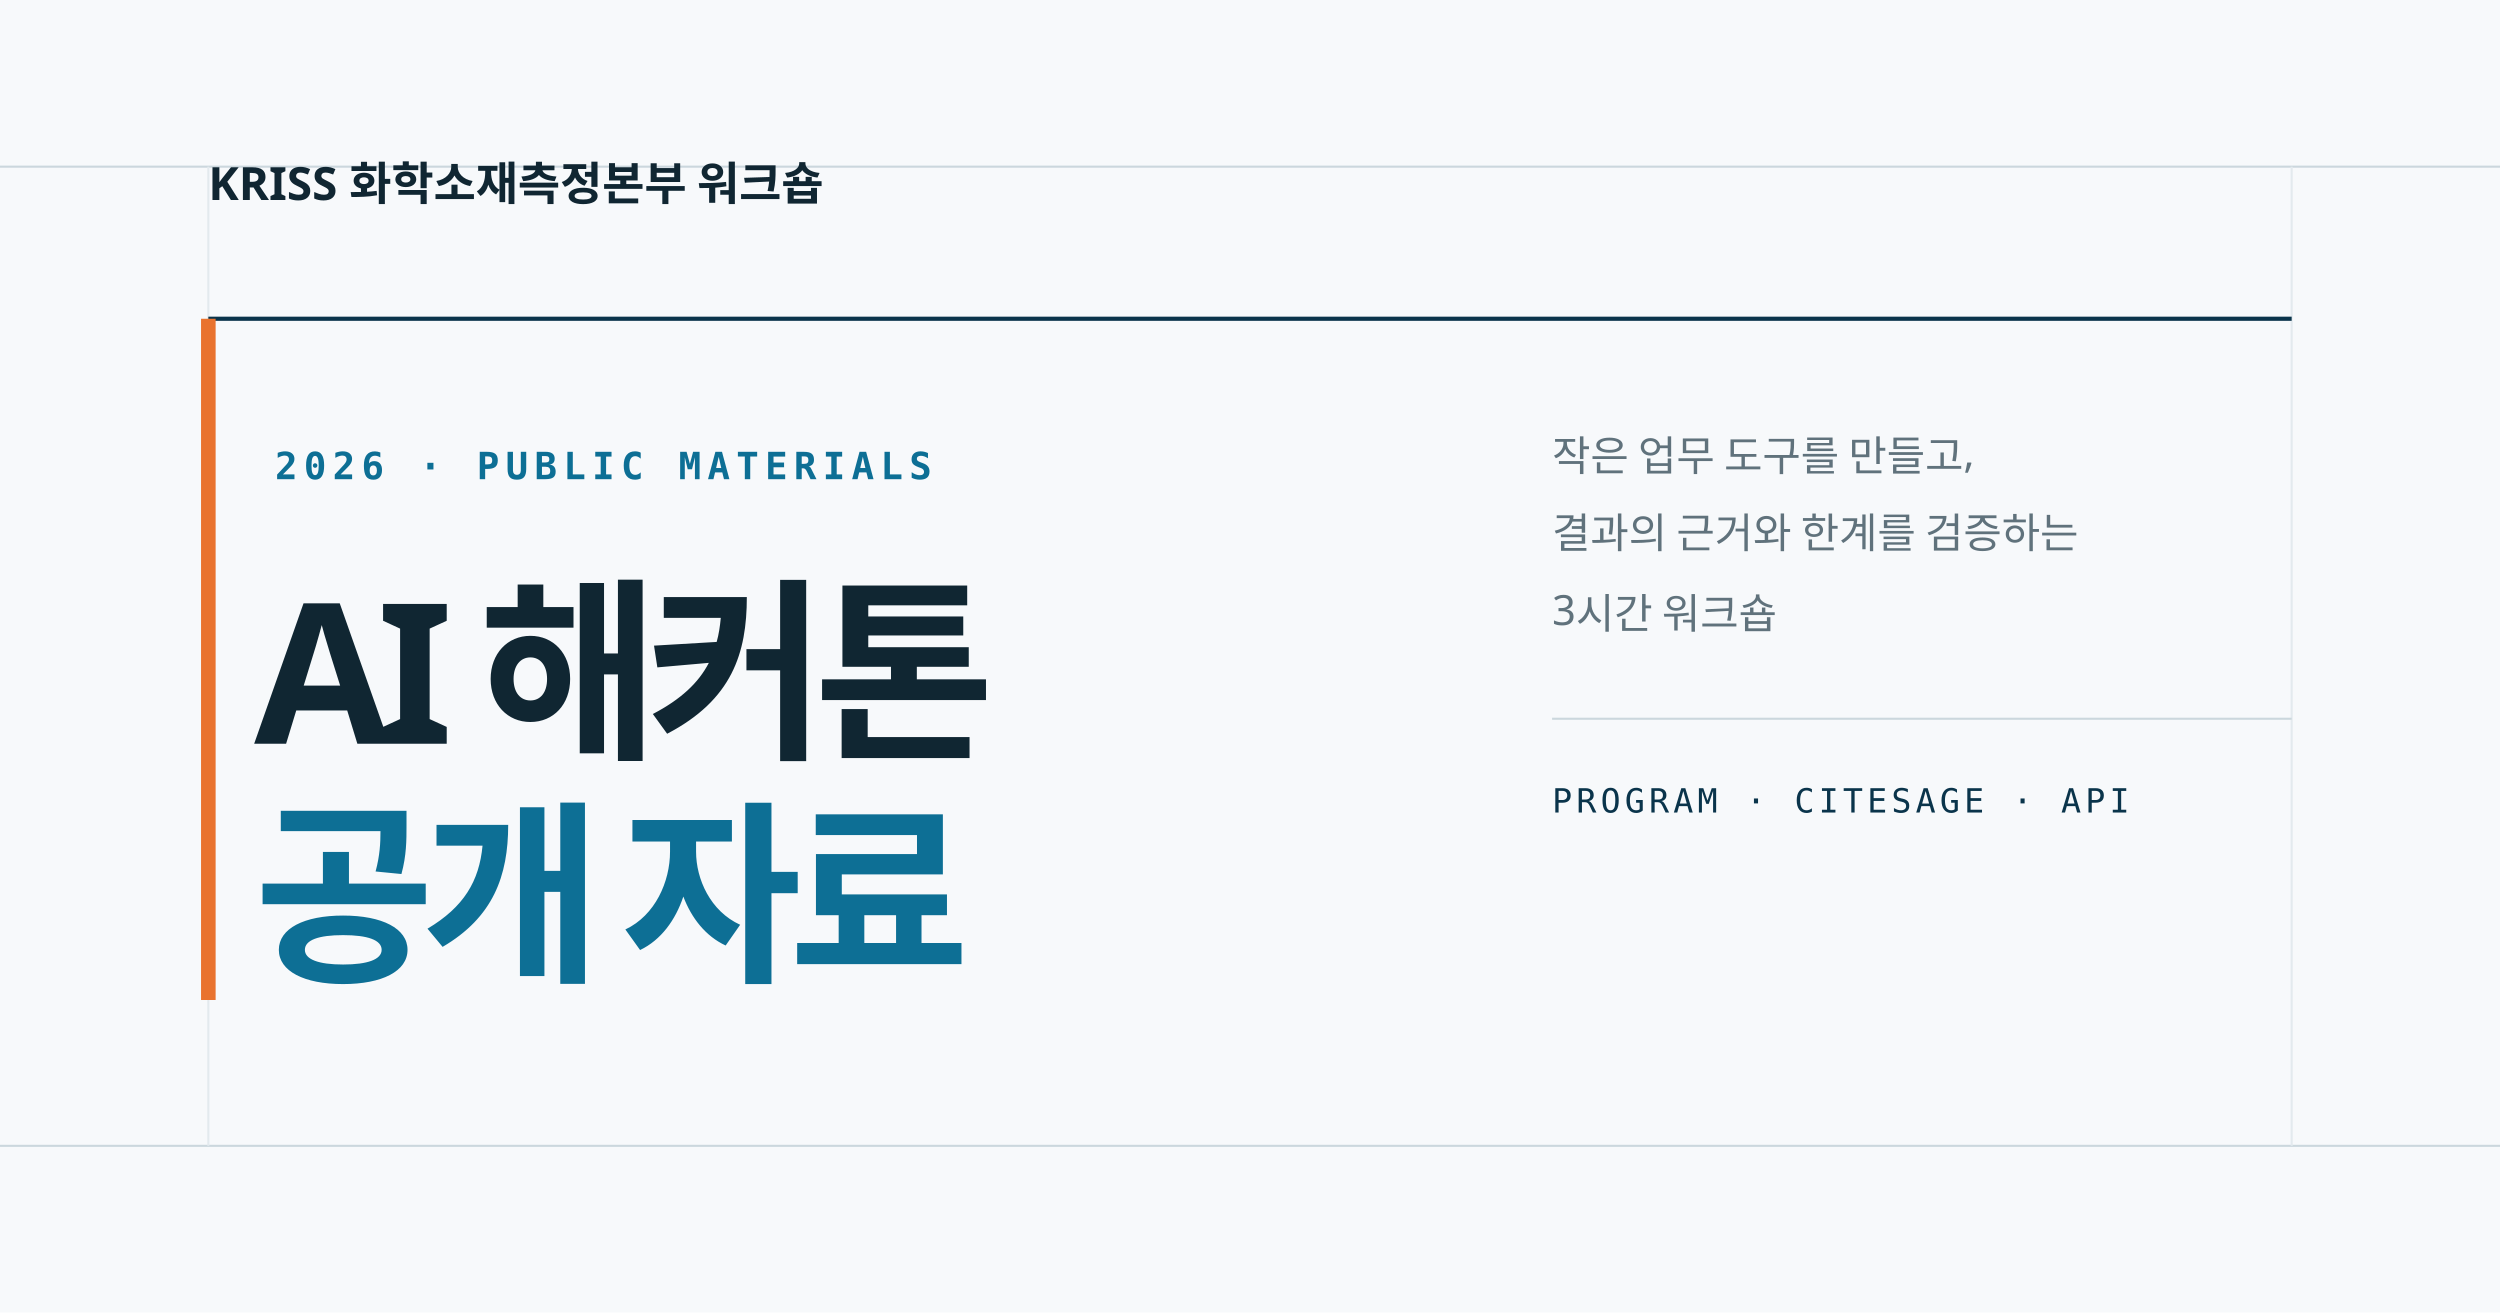
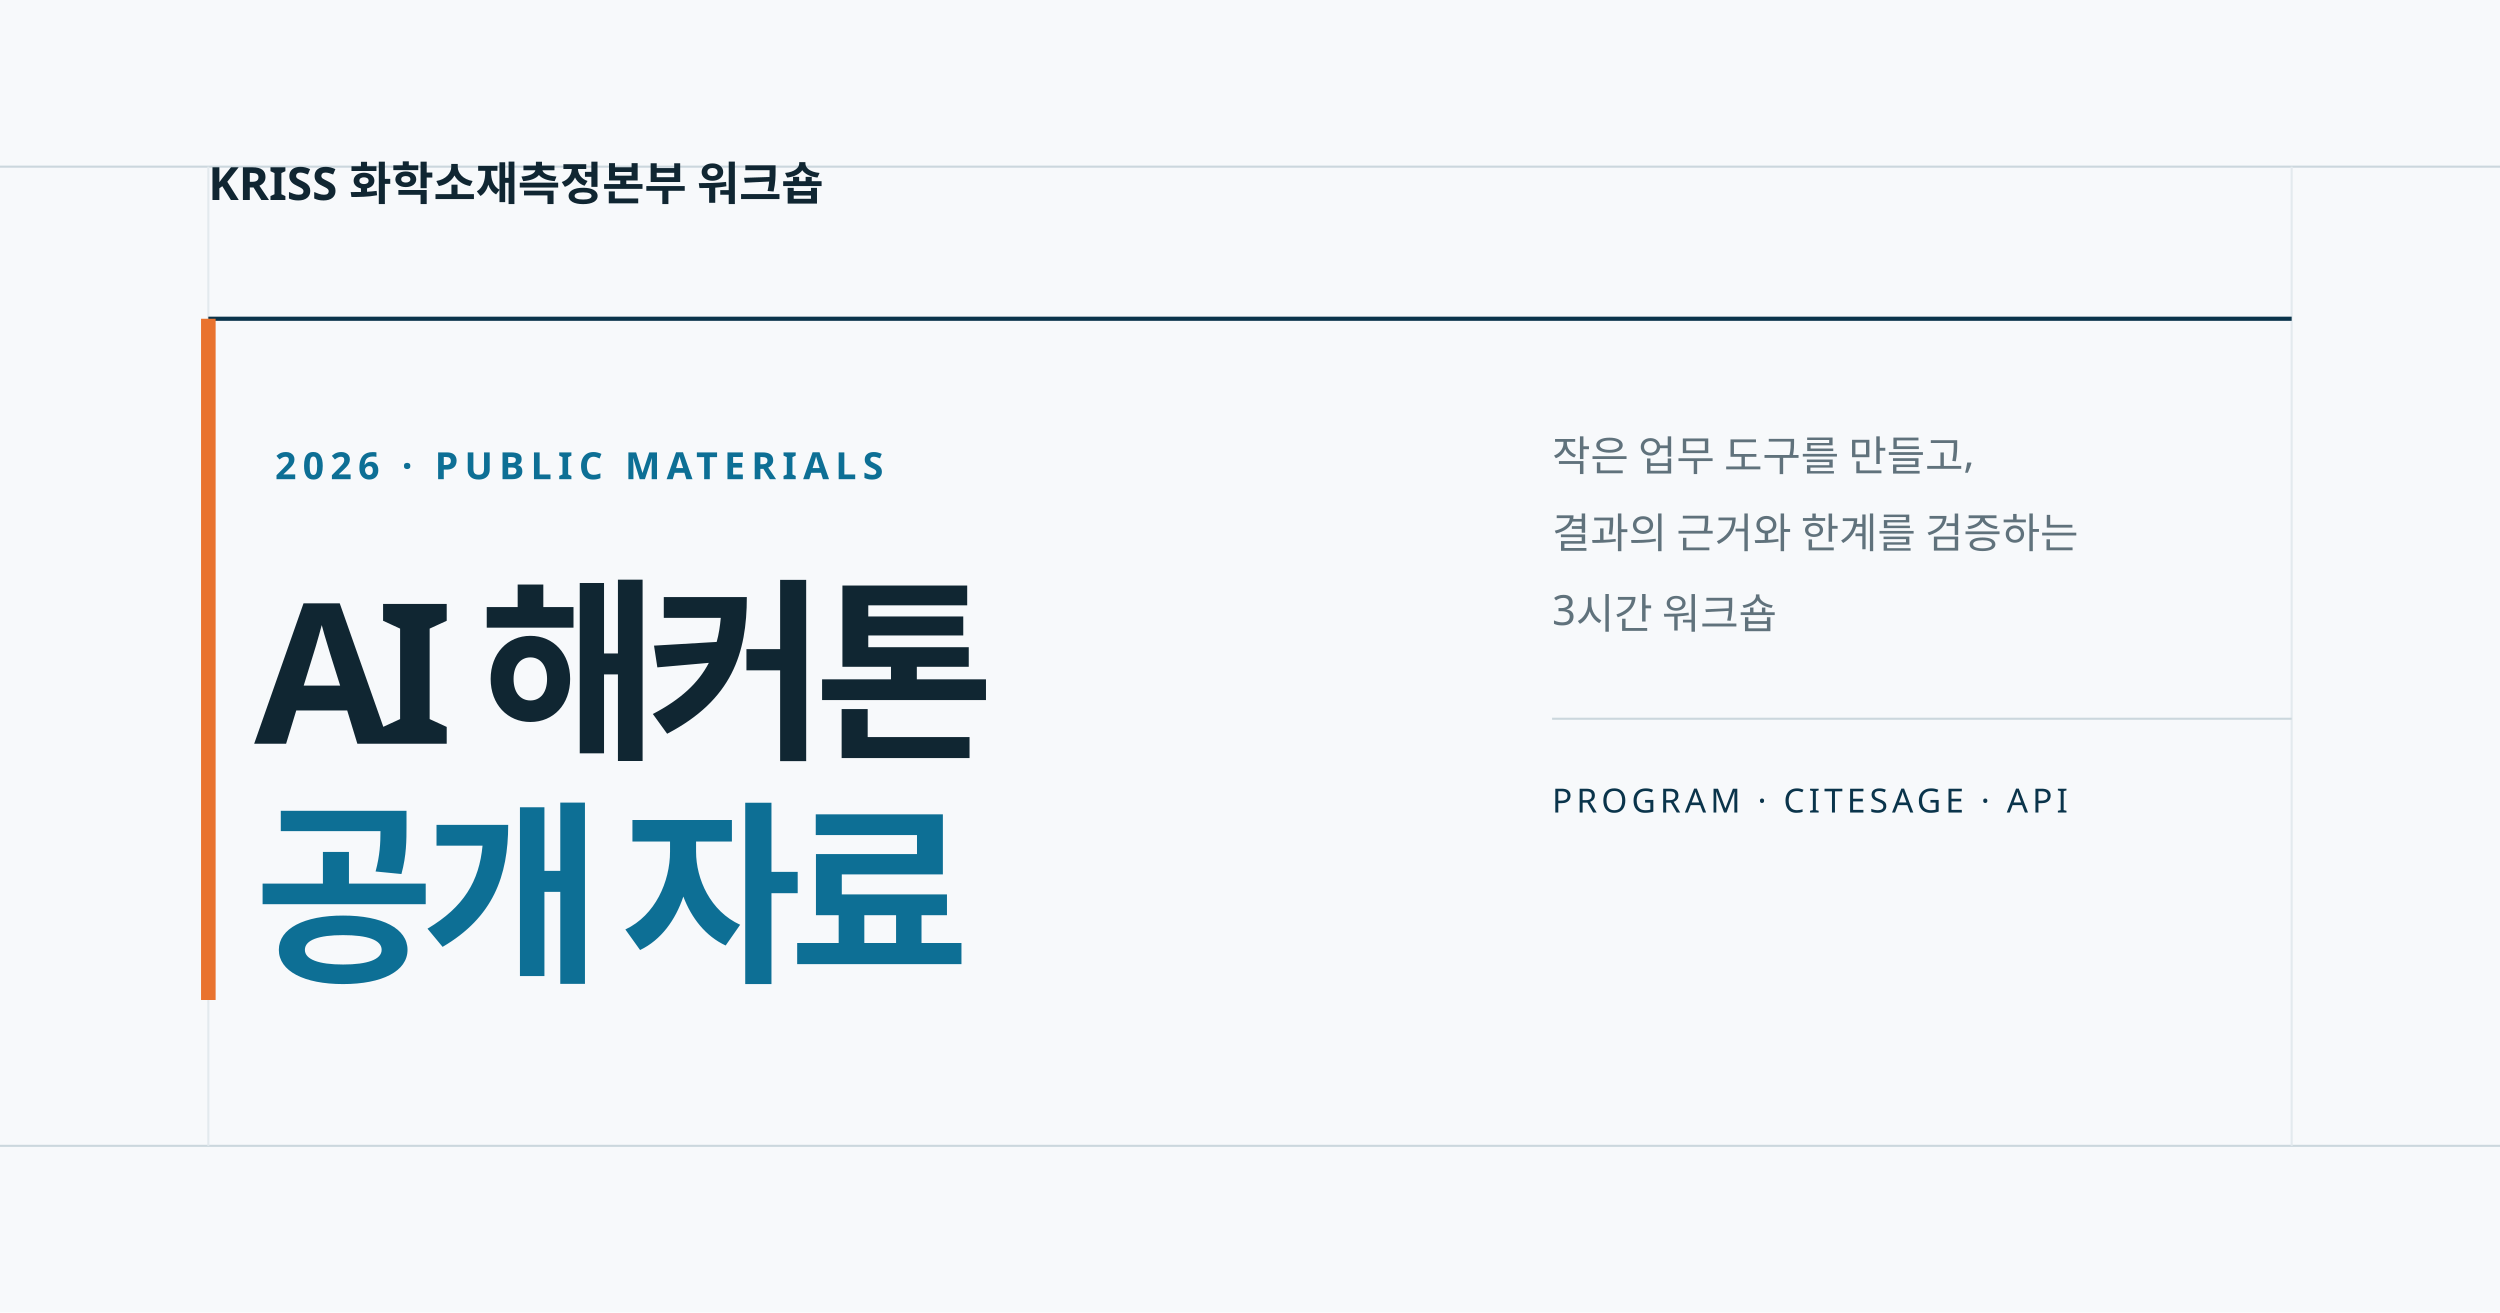
<svg xmlns="http://www.w3.org/2000/svg" width="1200" height="630" viewBox="0 0 1200 630">
  <style>
    @font-face {
      font-family: "Pretendard Variable";
      src: url("fonts/pretendard/PretendardVariable.woff2") format("woff2-variations");
      font-weight: 45 920;
    }
    .sans { font-family: "Pretendard Variable", Pretendard, sans-serif; }
  </style>
  <rect width="1200" height="630" fill="#f7f9fb" />
  <path d="M0 80h1200M0 550h1200" stroke="#cbd7dd" />
  <path d="M100 80v470M1100 80v470" stroke="#e3eaee" />
  <path d="M100 153h1000" stroke="#0a344b" stroke-width="2" />
  <path d="M100 153v327" stroke="#e9732f" stroke-width="7" />
  <text class="sans" x="100" y="96" fill="#102632" font-size="22" font-weight="700">KRISS 화학소재측정본부 워크숍</text>
-   <text x="132" y="230" fill="#0d6f95" font-family="monospace" font-size="18" font-weight="700" letter-spacing="3">2026 · PUBLIC MATERIALS</text>
+   <text class="sans" x="132" y="230" fill="#0d6f95" font-size="18" font-weight="700" letter-spacing="3">2026 · PUBLIC MATERIALS</text>
  <text class="sans" x="122" y="357" fill="#102632" font-size="94" font-weight="800" letter-spacing="-6">AI 해커톤</text>
  <text class="sans" x="122" y="464" fill="#0d6f95" font-size="94" font-weight="800" letter-spacing="-6">공개 자료</text>
  <text class="sans" x="745" y="226" fill="#60727c" font-size="20">작은 업무 도구를 만들고,</text>
  <text class="sans" x="745" y="263" fill="#60727c" font-size="20">결과의 근거와 한계를 검증하는</text>
  <text class="sans" x="745" y="300" fill="#60727c" font-size="20">3시간 워크숍</text>
  <path d="M745 345h355" stroke="#cbd7dd" />
-   <text x="745" y="390" fill="#0a344b" font-family="monospace" font-size="16" letter-spacing="2">PROGRAM · CITESAGE · API</text>
+   <text class="sans" x="745" y="390" fill="#0a344b" font-size="16" letter-spacing="2">PROGRAM · CITESAGE · API</text>
</svg>
